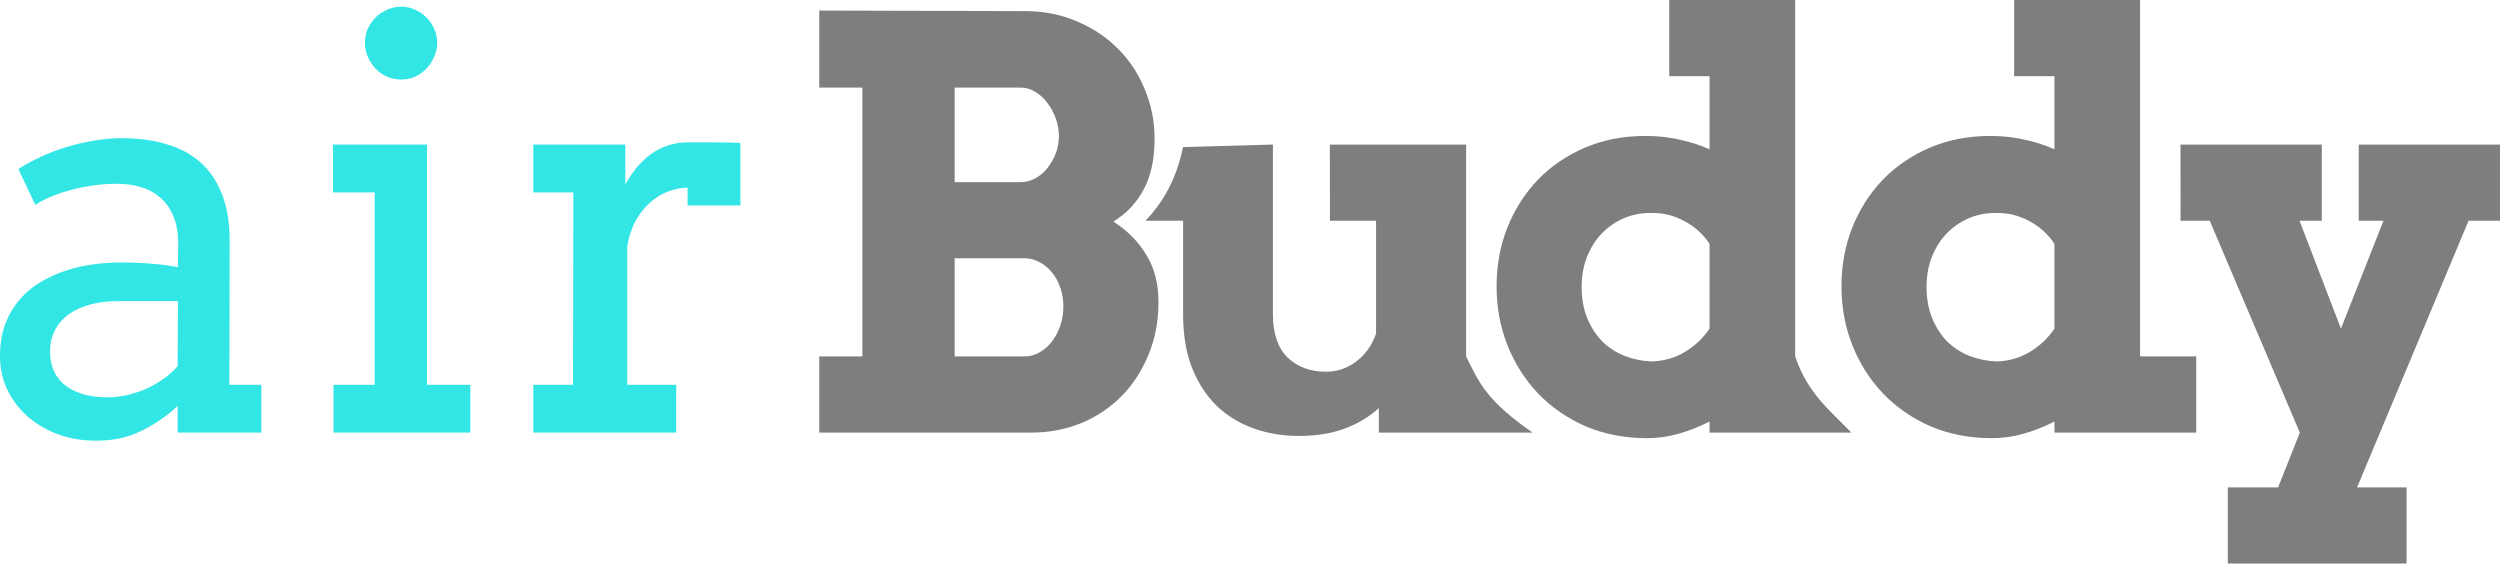
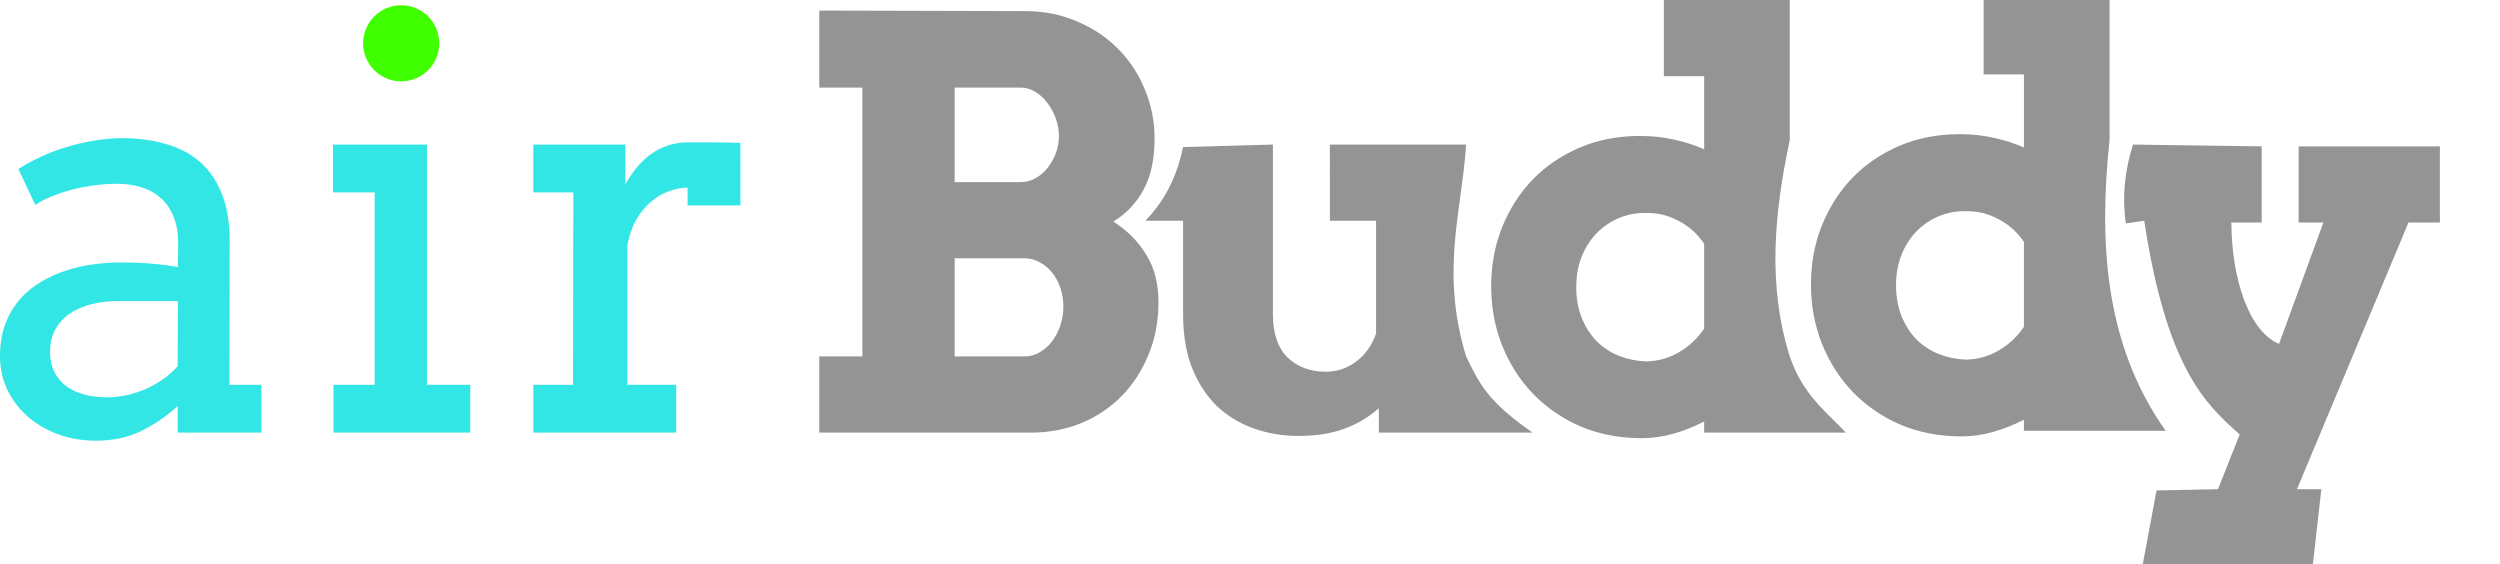
<svg xmlns="http://www.w3.org/2000/svg" width="52.662mm" height="11.871mm" viewBox="0 0 52.662 11.871" version="1.1" id="svg1">
  <defs id="defs1">
    <rect x="76.587" y="78.874" width="129.741" height="141.744" id="rect3" />
    <rect x="-15.358" y="-150.342" width="537.513" height="357.264" id="rect1" />
  </defs>
  <g id="layer1" transform="translate(-40.46832,-97.40936)">
    <g id="text1" style="font-size:45.333px;line-height:1.2;font-family:Arvo;-inkscape-font-specification:Arvo;letter-spacing:-0.13px;writing-mode:tb-rl;white-space:pre;fill:#5e5e5e;fill-opacity:0.8;stroke-width:2.272;stroke-linecap:square" transform="matrix(0,-0.2645833,0.2645833,0,79.83629,234.2693)" aria-label="airBuddy">
      <path style="letter-spacing:1.23px;fill:#00e0e0" d="m 484.948,-134.648 q -1.217,-1.306 -1.992,-2.9 -0.775,-1.572 -0.775,-3.586 0,-1.682 0.531,-3.099 0.531,-1.395 1.439,-2.413 0.93,-1.018 2.147,-1.594 1.217,-0.553 2.59,-0.553 1.461,0 2.59,0.421 1.129,0.443 1.948,1.151 0.841,0.73 1.395,1.682 0.576,0.974 0.908,2.014 0.354,1.062 0.487,2.147 0.155,1.107 0.155,2.103 0,1.594 -0.111,2.678 -0.088,1.085 -0.266,1.97 l 1.882,0.022 q 1.217,0 2.103,-0.354 0.908,-0.354 1.483,-0.996 0.598,-0.642 0.885,-1.549 0.288,-0.885 0.288,-1.992 0,-1.04 -0.155,-1.992 -0.133,-0.952 -0.376,-1.793 -0.221,-0.819 -0.531,-1.527 -0.288,-0.686 -0.62,-1.173 l 2.855,-1.35 q 0.531,0.819 0.974,1.793 0.465,0.974 0.775,2.036 0.332,1.085 0.509,2.191 0.199,1.129 0.199,2.214 0,1.992 -0.487,3.586 -0.465,1.594 -1.461,2.701 -0.996,1.107 -2.546,1.704 -1.527,0.598 -3.674,0.598 l -11.466,-0.022 v 2.546 h -3.807 v -6.663 z m 0.686,-5.578 q 0,0.819 0.199,1.638 0.199,0.819 0.531,1.549 0.354,0.73 0.797,1.35 0.465,0.62 0.952,1.04 l 5.18,0.022 v -4.781 q 0,-1.195 -0.266,-2.191 -0.266,-0.974 -0.775,-1.704 -0.509,-0.708 -1.262,-1.107 -0.753,-0.398 -1.727,-0.398 -0.908,0 -1.594,0.332 -0.664,0.332 -1.129,0.93 -0.443,0.62 -0.686,1.461 -0.221,0.841 -0.221,1.859 z m 20.121,17.942 v 7.482 h -19.125 v 3.453 h -3.807 v -10.891 h 3.807 v 3.276 h 15.318 v -3.32 z m 8.124,2.546 q 0.576,0 1.085,0.221 0.531,0.243 0.908,0.62 0.398,0.398 0.62,0.93 0.243,0.531 0.243,1.129 0,0.576 -0.243,1.085 -0.221,0.531 -0.62,0.908 -0.376,0.398 -0.908,0.62 -0.509,0.243 -1.085,0.243 -0.598,0 -1.129,-0.243 -0.531,-0.221 -0.952,-0.62 -0.398,-0.376 -0.642,-0.908 -0.221,-0.509 -0.221,-1.085 0,-0.598 0.221,-1.129 0.243,-0.531 0.642,-0.93 0.421,-0.376 0.952,-0.62 0.531,-0.221 1.129,-0.221 z m -12.971,29.895 V -94.049 h 1.417 q 0,-0.73 -0.288,-1.505 -0.266,-0.753 -0.841,-1.417 -0.553,-0.664 -1.439,-1.173 -0.863,-0.487 -2.059,-0.708 h -11.068 v 3.896 h -3.807 v -11.378 h 3.807 v 3.165 l 15.318,0.022 v -3.188 h 3.807 v 7.327 h -3.165 q 0.708,0.398 1.306,0.885 0.62,0.509 1.062,1.107 0.465,0.62 0.708,1.35 0.266,0.753 0.266,1.616 0,1.151 0,2.169 0,1.018 -0.044,2.036 z" id="path4" />
-       <path style="font-weight:bold;-inkscape-font-specification:'Arvo Bold';letter-spacing:-3.53px" d="m 488.889,-83.566 v 3.431 h 21.405 v -3.431 h 6.131 l -0.044,16.358 c 0,1.52 -0.273,2.907 -0.819,4.161 -0.531,1.269 -1.262,2.361 -2.191,3.276 -0.915,0.915 -1.992,1.623 -3.232,2.125 -1.225,0.516 -2.531,0.775 -3.918,0.775 -1.623,0 -2.966,-0.288 -4.029,-0.863 -1.062,-0.561 -1.918,-1.365 -2.568,-2.413 -0.708,1.107 -1.586,1.977 -2.634,2.612 -1.033,0.649 -2.295,0.974 -3.785,0.974 -1.52,0 -2.914,-0.266 -4.184,-0.797 -1.269,-0.516 -2.368,-1.232 -3.298,-2.147 -0.915,-0.9 -1.631,-1.97 -2.147,-3.21 -0.502,-1.24 -0.753,-2.575 -0.753,-4.007 v -16.845 z m 7.814,10.78 h -7.814 v 5.578 c 0,0.428 0.111,0.826 0.332,1.195 0.221,0.384 0.509,0.708 0.863,0.974 0.369,0.28 0.789,0.502 1.262,0.664 0.487,0.162 0.989,0.243 1.505,0.243 0.546,0 1.048,-0.081 1.505,-0.243 0.472,-0.162 0.878,-0.384 1.217,-0.664 0.354,-0.28 0.627,-0.612 0.819,-0.996 0.207,-0.369 0.31,-0.76 0.31,-1.173 z m 13.591,0 h -7.526 v 5.268 c 0,0.413 0.103,0.804 0.31,1.173 0.207,0.369 0.48,0.686 0.819,0.952 0.354,0.28 0.745,0.502 1.173,0.664 0.443,0.162 0.9,0.243 1.372,0.243 0.457,0 0.915,-0.081 1.372,-0.243 0.457,-0.162 0.871,-0.384 1.24,-0.664 0.369,-0.266 0.664,-0.583 0.885,-0.952 0.236,-0.369 0.354,-0.76 0.354,-1.173 z m -4.538,29.872 V -32.067 H 488.889 c -2.185,1.064 -3.569,1.7 -6.065,5.293 v -12.243 h 1.948 c -0.708,-0.782 -1.254,-1.697 -1.638,-2.745 -0.384,-1.048 -0.576,-2.258 -0.576,-3.63 0,-1.269 0.199,-2.464 0.598,-3.586 0.398,-1.122 0.996,-2.103 1.793,-2.944 0.812,-0.826 1.822,-1.483 3.033,-1.97 1.21,-0.472 2.634,-0.708 4.272,-0.708 h 7.438 v -2.988 c 1.429,1.343 3.226,2.442 5.863,2.981 l 0.202,7.157 h -13.503 c -1.535,0 -2.686,0.391 -3.453,1.173 -0.753,0.782 -1.129,1.8 -1.129,3.055 0,0.885 0.273,1.69 0.819,2.413 0.546,0.723 1.284,1.247 2.214,1.572 h 8.987 v -3.674 z m 11.51,27.017 V -5.869 H 488.889 c -2.99,1.007 -4.346,2.83 -6.065,4.471 V -12.687 h 0.885 c -0.413,-0.797 -0.738,-1.616 -0.974,-2.457 -0.236,-0.826 -0.354,-1.668 -0.354,-2.523 0,-1.756 0.31,-3.372 0.93,-4.848 0.635,-1.461 1.498,-2.723 2.59,-3.785 1.092,-1.048 2.368,-1.867 3.829,-2.457 1.476,-0.59 3.055,-0.885 4.737,-0.885 1.682,0 3.247,0.288 4.693,0.863 1.461,0.59 2.73,1.402 3.807,2.435 1.077,1.048 1.926,2.295 2.546,3.741 0.62,1.461 0.93,3.062 0.93,4.803 0,0.959 -0.096,1.859 -0.288,2.701 -0.177,0.841 -0.435,1.645 -0.775,2.413 h 5.822 v -3.21 z m -28.776,-1.395 c 0.029,0.974 0.28,1.852 0.753,2.634 0.472,0.797 1.092,1.454 1.859,1.97 h 6.751 c 0.782,-0.516 1.387,-1.188 1.815,-2.014 0.443,-0.812 0.657,-1.675 0.642,-2.59 0.015,-0.767 -0.118,-1.49 -0.398,-2.169 -0.28,-0.664 -0.679,-1.254 -1.195,-1.771 -0.516,-0.502 -1.136,-0.9 -1.859,-1.195 -0.723,-0.295 -1.542,-0.443 -2.457,-0.443 -0.9,0 -1.719,0.148 -2.457,0.443 -0.723,0.295 -1.343,0.694 -1.859,1.195 -0.502,0.516 -0.885,1.107 -1.151,1.771 -0.266,0.679 -0.413,1.402 -0.443,2.169 z m 28.776,28.854 V 21.59 H 488.889 v 4.471 h -6.065 V 14.772 h 0.885 c -0.413,-0.797 -0.738,-1.616 -0.974,-2.457 -0.236,-0.826 -0.354,-1.668 -0.354,-2.523 0,-1.756 0.31,-3.372 0.93,-4.848 0.635,-1.461 1.498,-2.723 2.59,-3.785 1.092,-1.048 2.368,-1.867 3.829,-2.457 1.476,-0.59 3.055,-0.885 4.737,-0.885 1.682,0 3.247,0.288 4.693,0.863 1.461,0.59 2.73,1.402 3.807,2.435 1.077,1.048 1.926,2.295 2.546,3.741 0.62,1.461 0.93,3.062 0.93,4.803 0,0.959 -0.096,1.859 -0.288,2.701 -0.177,0.841 -0.435,1.645 -0.775,2.413 h 5.822 v -3.21 z m -28.776,-1.395 c 0.029,0.974 0.28,1.852 0.753,2.634 0.472,0.797 1.092,1.454 1.859,1.97 h 6.751 c 0.782,-0.516 1.387,-1.188 1.815,-2.014 0.443,-0.812 0.657,-1.675 0.642,-2.59 0.015,-0.767 -0.118,-1.49 -0.398,-2.169 -0.28,-0.664 -0.679,-1.254 -1.195,-1.771 -0.516,-0.502 -1.136,-0.9 -1.859,-1.195 -0.723,-0.295 -1.542,-0.443 -2.457,-0.443 -0.9,0 -1.719,0.148 -2.457,0.443 -0.723,0.295 -1.343,0.694 -1.859,1.195 -0.502,0.516 -0.885,1.107 -1.151,1.771 -0.266,0.679 -0.413,1.402 -0.443,2.169 z m 17.266,14.643 v 11.245 h -6.065 v -1.771 l -8.589,3.298 8.589,3.387 v -1.97 h 6.065 v 11.245 h -6.065 v -2.501 L 478.463,38.867 v 3.94 h -6.065 V 28.574 h 6.065 v 4.007 l 4.361,1.727 16.867,-7.172 v -2.324 z" id="path5" />
+       <path style="font-weight:bold;-inkscape-font-specification:'Arvo Bold';letter-spacing:-3.53px;fill:#797979;fill-opacity:0.8" d="m 488.889,-83.566 v 3.431 h 21.405 v -3.431 h 6.131 l -0.044,16.358 c 0,1.52 -0.273,2.907 -0.819,4.161 -0.531,1.269 -1.262,2.361 -2.191,3.276 -0.915,0.915 -1.992,1.623 -3.232,2.125 -1.225,0.516 -2.531,0.775 -3.918,0.775 -1.623,0 -2.966,-0.288 -4.029,-0.863 -1.062,-0.561 -1.918,-1.365 -2.568,-2.413 -0.708,1.107 -1.586,1.977 -2.634,2.612 -1.033,0.649 -2.295,0.974 -3.785,0.974 -1.52,0 -2.914,-0.266 -4.184,-0.797 -1.269,-0.516 -2.368,-1.232 -3.298,-2.147 -0.915,-0.9 -1.631,-1.97 -2.147,-3.21 -0.502,-1.24 -0.753,-2.575 -0.753,-4.007 v -16.845 z m 7.814,10.78 h -7.814 v 5.578 c 0,0.428 0.111,0.826 0.332,1.195 0.221,0.384 0.509,0.708 0.863,0.974 0.369,0.28 0.789,0.502 1.262,0.664 0.487,0.162 0.989,0.243 1.505,0.243 0.546,0 1.048,-0.081 1.505,-0.243 0.472,-0.162 0.878,-0.384 1.217,-0.664 0.354,-0.28 0.627,-0.612 0.819,-0.996 0.207,-0.369 0.31,-0.76 0.31,-1.173 z m 13.591,0 h -7.526 v 5.268 c 0,0.413 0.103,0.804 0.31,1.173 0.207,0.369 0.48,0.686 0.819,0.952 0.354,0.28 0.745,0.502 1.173,0.664 0.443,0.162 0.9,0.243 1.372,0.243 0.457,0 0.915,-0.081 1.372,-0.243 0.457,-0.162 0.871,-0.384 1.24,-0.664 0.369,-0.266 0.664,-0.583 0.885,-0.952 0.236,-0.369 0.354,-0.76 0.354,-1.173 z m -4.538,29.872 V -32.067 c -5.417,-0.359 -10.067,-2.061 -16.867,0 -2.185,1.064 -3.569,1.7 -6.065,5.293 v -12.243 h 1.948 c -0.708,-0.782 -1.254,-1.697 -1.638,-2.745 -0.384,-1.048 -0.576,-2.258 -0.576,-3.63 0,-1.269 0.199,-2.464 0.598,-3.586 0.398,-1.122 0.996,-2.103 1.793,-2.944 0.812,-0.826 1.822,-1.483 3.033,-1.97 1.21,-0.472 2.634,-0.708 4.272,-0.708 h 7.438 v -2.988 c 1.429,1.343 3.226,2.442 5.863,2.981 l 0.202,7.157 h -13.503 c -1.535,0 -2.686,0.391 -3.453,1.173 -0.753,0.782 -1.129,1.8 -1.129,3.055 0,0.885 0.273,1.69 0.819,2.413 0.546,0.723 1.284,1.247 2.214,1.572 h 8.987 v -3.674 z m 11.51,26.588 v 10.027 h -11.145 c -5.744,-1.22 -11.488,-1.804 -17.232,0 -2.99,1.007 -4.346,2.83 -6.065,4.471 V -13.116 h 0.885 c -0.413,-0.797 -0.738,-1.616 -0.974,-2.457 -0.236,-0.826 -0.354,-1.668 -0.354,-2.523 0,-1.756 0.31,-3.372 0.93,-4.848 0.635,-1.461 1.498,-2.723 2.59,-3.785 1.092,-1.048 2.368,-1.867 3.829,-2.457 1.476,-0.59 3.055,-0.885 4.737,-0.885 1.682,0 3.247,0.288 4.693,0.863 1.461,0.59 2.73,1.402 3.807,2.435 1.077,1.048 1.926,2.295 2.546,3.741 0.62,1.461 0.93,3.062 0.93,4.803 0,0.959 -0.096,1.859 -0.288,2.701 -0.177,0.841 -0.435,1.645 -0.775,2.413 h 5.822 v -3.21 z m -28.776,-1.395 c 0.029,0.974 0.28,1.852 0.753,2.634 0.472,0.797 1.092,1.454 1.859,1.97 h 6.751 c 0.782,-0.516 1.387,-1.188 1.815,-2.014 0.443,-0.812 0.657,-1.675 0.642,-2.59 0.015,-0.767 -0.118,-1.49 -0.398,-2.169 -0.28,-0.664 -0.679,-1.254 -1.195,-1.771 -0.516,-0.502 -1.136,-0.9 -1.859,-1.195 -0.723,-0.295 -1.542,-0.443 -2.457,-0.443 -0.9,0 -1.719,0.148 -2.457,0.443 -0.723,0.295 -1.343,0.694 -1.859,1.195 -0.502,0.516 -0.885,1.107 -1.151,1.771 -0.266,0.679 -0.413,1.402 -0.443,2.169 z M 517.409,9.134 V 19.161 h -11.288 c -7.721,-0.821 -16.134,-0.53 -23.155,4.471 V 12.343 h 0.885 c -0.413,-0.797 -0.738,-1.616 -0.974,-2.457 -0.236,-0.826 -0.354,-1.668 -0.354,-2.523 0,-1.756 0.31,-3.372 0.93,-4.848 0.635,-1.461 1.498,-2.723 2.59,-3.785 1.092,-1.048 2.368,-1.867 3.829,-2.457 1.476,-0.59 3.055,-0.885 4.737,-0.885 1.682,0 3.247,0.288 4.693,0.863 1.461,0.59 2.73,1.402 3.807,2.435 1.077,1.048 1.926,2.295 2.546,3.741 0.62,1.461 0.93,3.062 0.93,4.803 0,0.959 -0.096,1.859 -0.288,2.701 -0.177,0.841 -0.435,1.645 -0.775,2.413 h 5.822 V 9.134 Z m -28.776,-1.395 c 0.029,0.974 0.28,1.852 0.753,2.634 0.472,0.797 1.092,1.454 1.859,1.97 h 6.751 c 0.782,-0.516 1.387,-1.188 1.815,-2.014 0.443,-0.812 0.657,-1.675 0.642,-2.59 0.015,-0.767 -0.118,-1.49 -0.398,-2.169 -0.28,-0.664 -0.679,-1.254 -1.195,-1.771 -0.516,-0.502 -1.136,-0.9 -1.859,-1.195 -0.723,-0.295 -1.542,-0.443 -2.457,-0.443 -0.9,0 -1.719,0.148 -2.457,0.443 -0.723,0.295 -1.343,0.694 -1.859,1.195 -0.502,0.516 -0.885,1.107 -1.151,1.771 -0.266,0.679 -0.413,1.402 -0.443,2.169 z m 17.123,13.286 -0.143,10.245 h -6.065 v -2.414 c -4.275,0.02 -8.613,1.31 -9.66,3.798 l 9.66,3.53 v -1.97 h 6.065 v 11.245 h -6.065 v -2.501 l -21.228,-8.876 v 1.94 l -6.267,-0.707 0.202,-13.526 5.964,1.111 0.101,4.895 4.361,1.727 c 2.388,-2.714 5.289,-5.82 17.01,-7.601 l -0.214,-1.467 c 2.342,-0.314 4.308,-0.043 6.279,0.572 z" id="path5" />
+       <circle style="fill:#3fff00;fill-opacity:1;stroke-width:2.434;stroke-linecap:square" id="path6" cx="-116.853" cy="-513.819" r="3.031" transform="rotate(90)" />
    </g>
  </g>
</svg>
